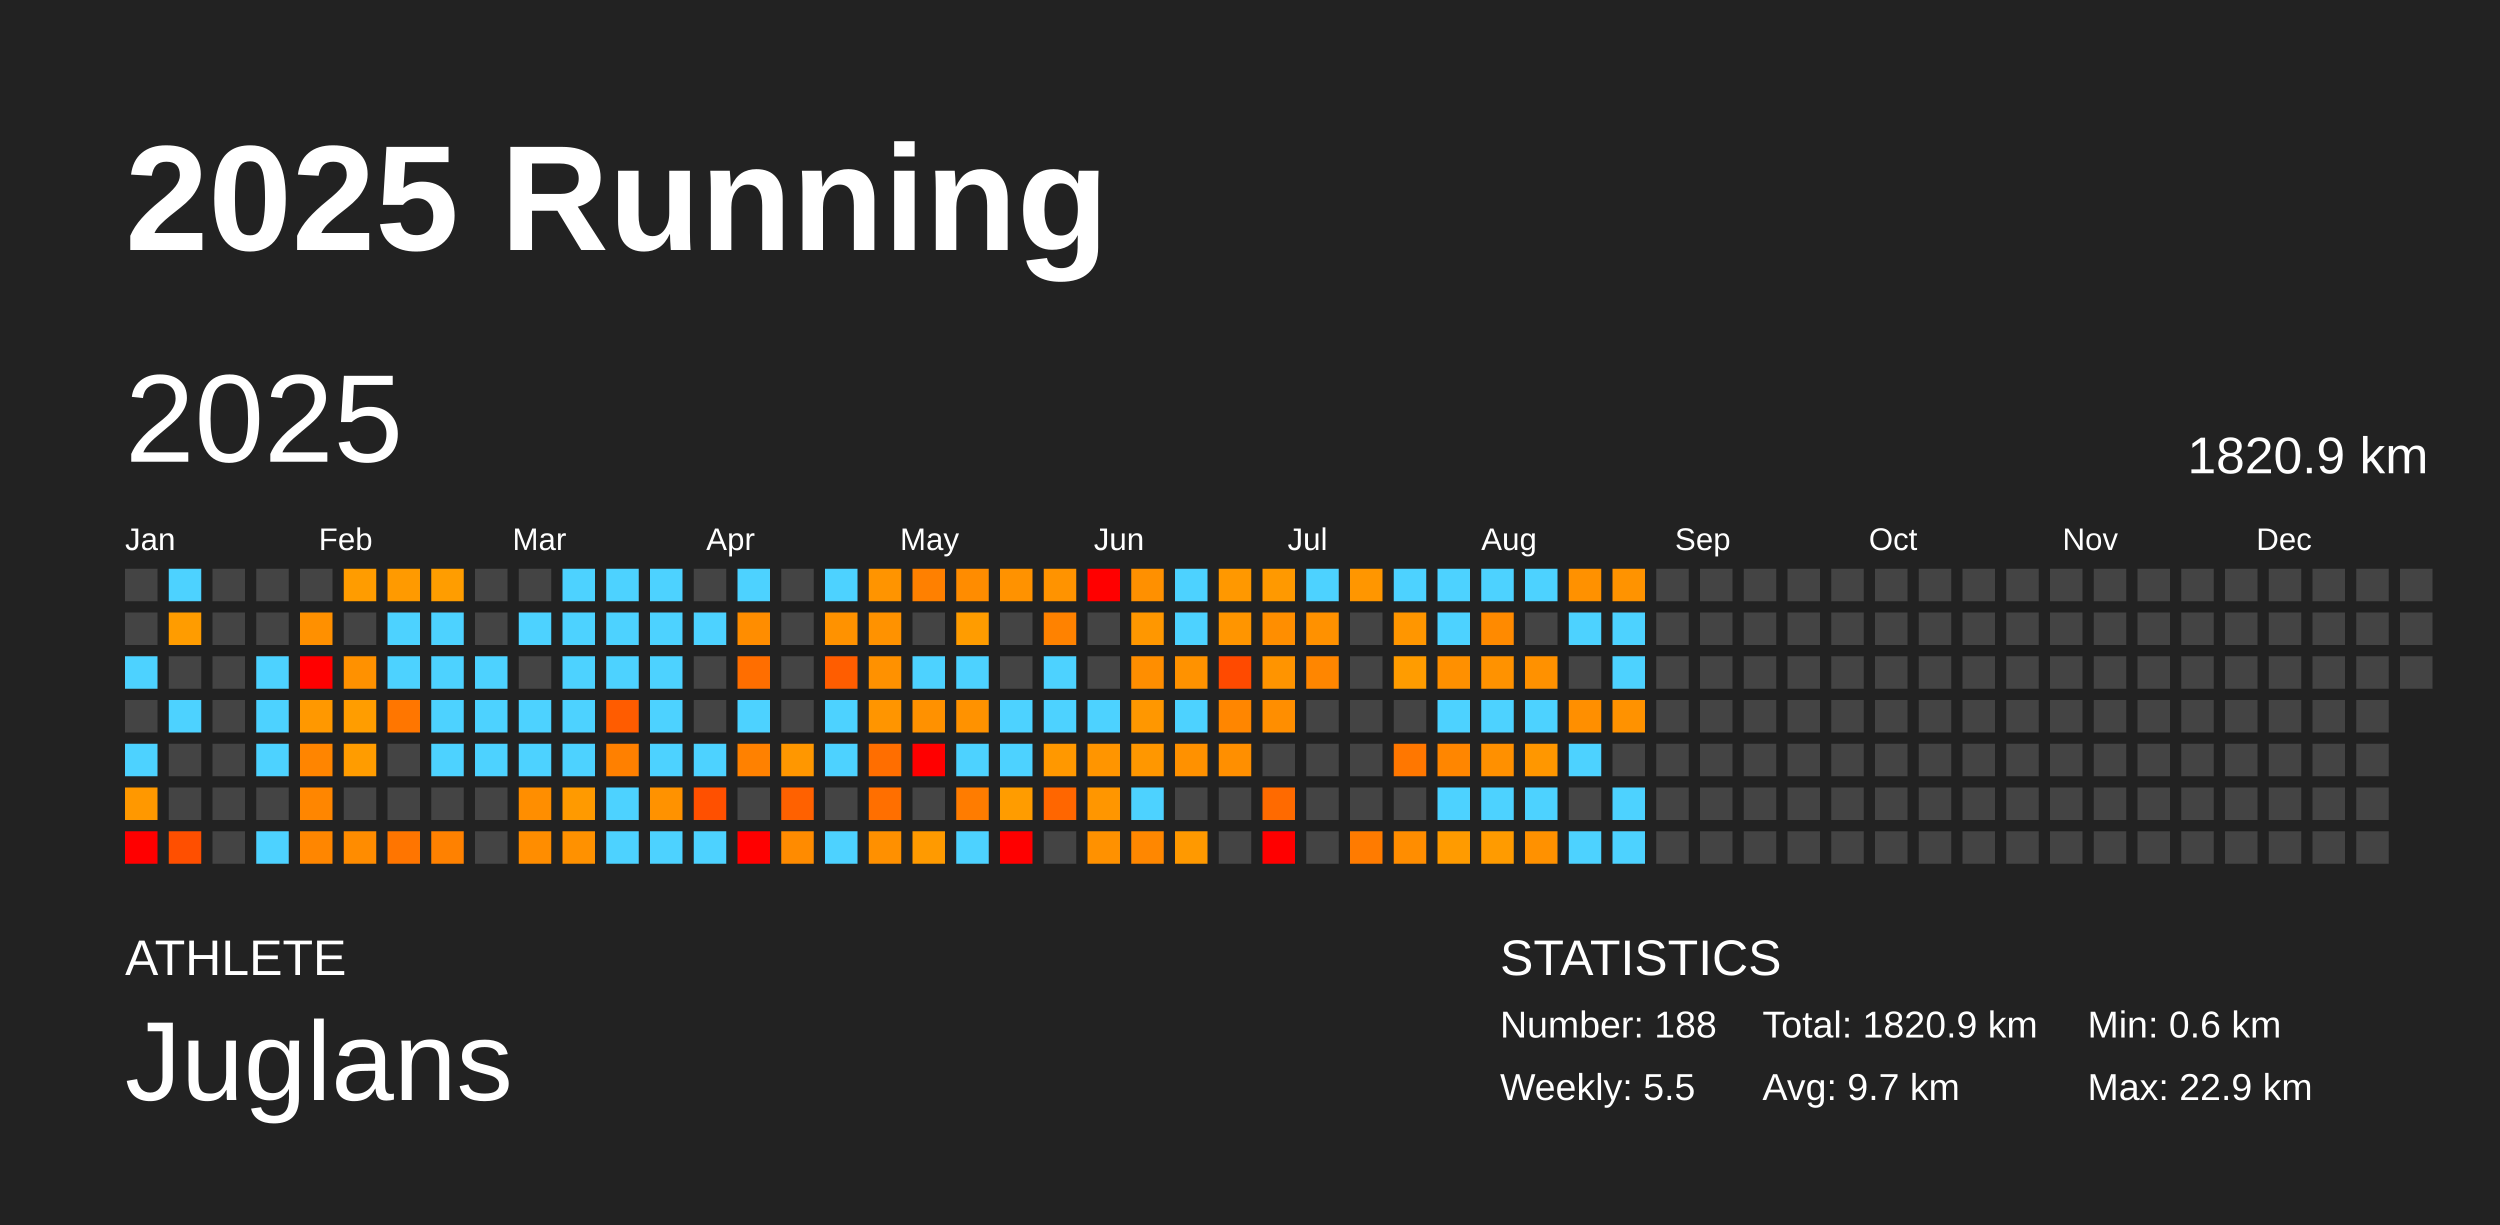
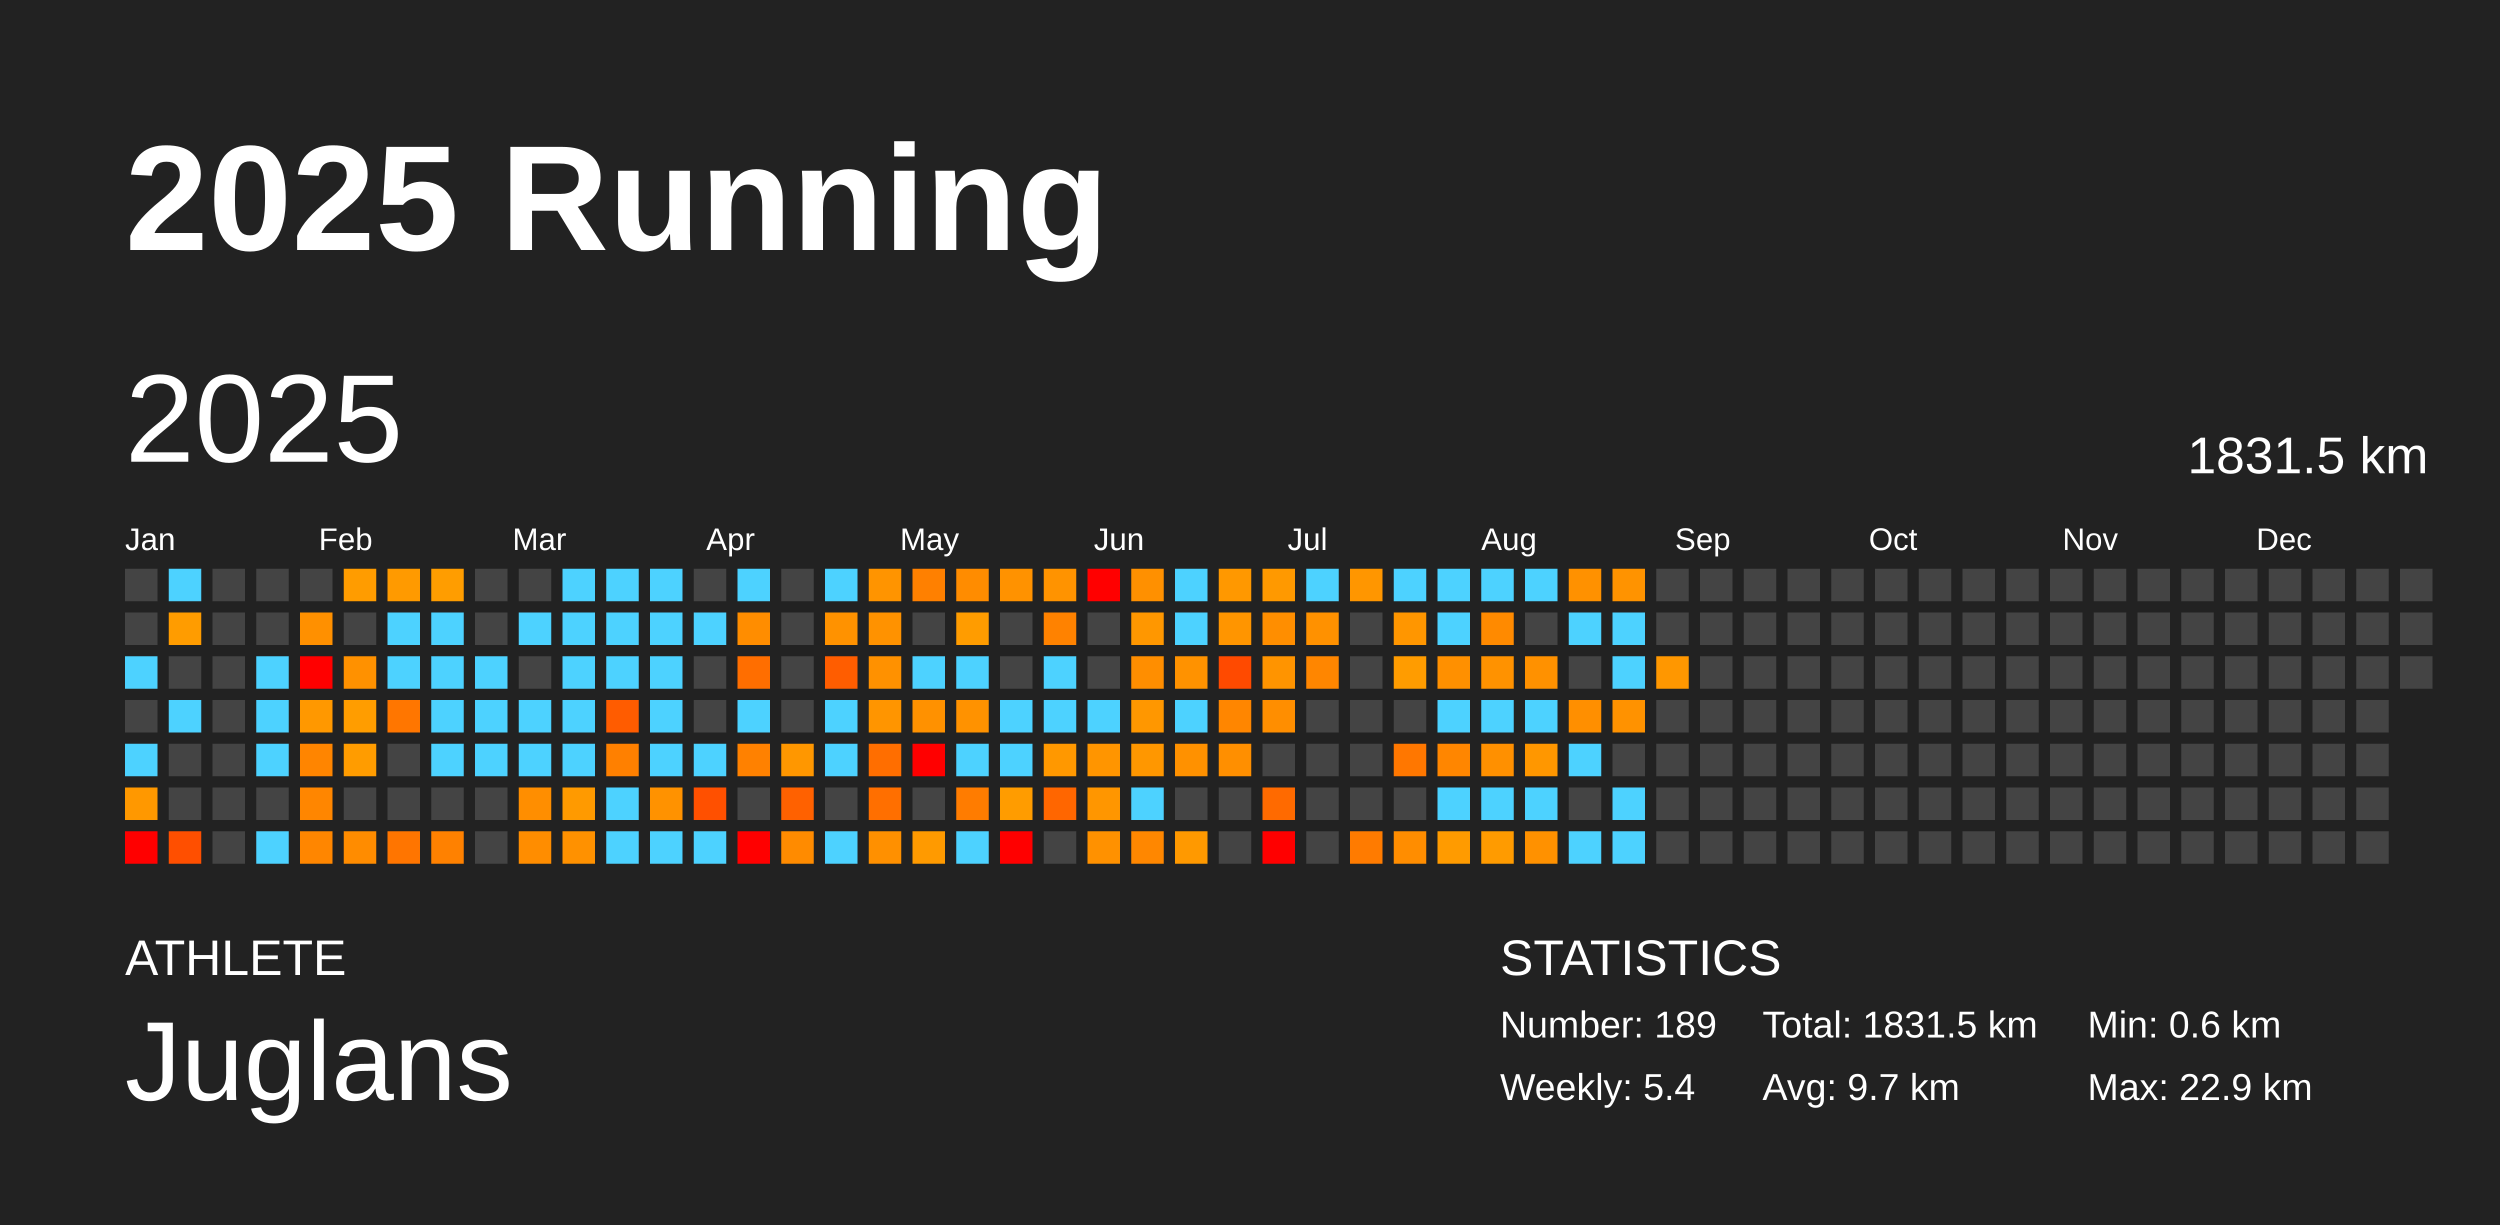
<svg xmlns="http://www.w3.org/2000/svg" baseProfile="full" height="98mm" version="1.1" viewBox="0,0,200,98" width="200mm">
  <defs />
  <rect fill="#222222" height="98" width="200" x="0" y="0" />
  <text fill="#FFFFFF" style="font-size:12px; font-family:Arial; font-weight:bold;" x="10" y="20">2025 Running</text>
  <text fill="#FFFFFF" style="font-size:4px; font-family:Arial" x="10" y="78">ATHLETE</text>
  <text fill="#FFFFFF" style="font-size:9px; font-family:Arial" x="10" y="88">Juglans</text>
  <text fill="#FFFFFF" style="font-size:4px; font-family:Arial" x="120" y="78">STATISTICS</text>
-   <text fill="#FFFFFF" style="font-size:3px; font-family:Arial" x="120" y="83">Number: 188</text>
-   <text fill="#FFFFFF" style="font-size:3px; font-family:Arial" x="120" y="88">Weekly: 5.5</text>
-   <text fill="#FFFFFF" style="font-size:3px; font-family:Arial" x="141" y="83">Total: 1820.9 km</text>
+   <text fill="#FFFFFF" style="font-size:3px; font-family:Arial" x="120" y="83">Number: 189</text>
+   <text fill="#FFFFFF" style="font-size:3px; font-family:Arial" x="120" y="88">Weekly: 5.4</text>
+   <text fill="#FFFFFF" style="font-size:3px; font-family:Arial" x="141" y="83">Total: 1831.5 km</text>
  <text fill="#FFFFFF" style="font-size:3px; font-family:Arial" x="141" y="88">Avg: 9.7 km</text>
  <text fill="#FFFFFF" style="font-size:3px; font-family:Arial" x="167" y="83">Min: 0.6 km</text>
  <text fill="#FFFFFF" style="font-size:3px; font-family:Arial" x="167" y="88">Max: 22.9 km</text>
  <text dominant-baseline="hanging" fill="#FFFFFF" style="font-size:10.0px; font-family:Arial;" x="10" y="30">2025</text>
-   <text dominant-baseline="hanging" fill="#FFFFFF" style="font-size:4.125px; font-family:Arial;" x="175" y="35">1820.9 km</text>
+   <text dominant-baseline="hanging" fill="#FFFFFF" style="font-size:4.125px; font-family:Arial;" x="175" y="35">1831.5 km</text>
  <text fill="#FFFFFF" style="font-size:2.5px; font-family:Arial" x="10.0" y="44">Jan</text>
  <text fill="#FFFFFF" style="font-size:2.5px; font-family:Arial" x="25.5" y="44">Feb</text>
  <text fill="#FFFFFF" style="font-size:2.5px; font-family:Arial" x="41.0" y="44">Mar</text>
  <text fill="#FFFFFF" style="font-size:2.5px; font-family:Arial" x="56.5" y="44">Apr</text>
  <text fill="#FFFFFF" style="font-size:2.5px; font-family:Arial" x="72.0" y="44">May</text>
  <text fill="#FFFFFF" style="font-size:2.5px; font-family:Arial" x="87.5" y="44">Jun</text>
  <text fill="#FFFFFF" style="font-size:2.5px; font-family:Arial" x="103.0" y="44">Jul</text>
  <text fill="#FFFFFF" style="font-size:2.5px; font-family:Arial" x="118.5" y="44">Aug</text>
  <text fill="#FFFFFF" style="font-size:2.5px; font-family:Arial" x="134.0" y="44">Sep</text>
  <text fill="#FFFFFF" style="font-size:2.5px; font-family:Arial" x="149.5" y="44">Oct</text>
  <text fill="#FFFFFF" style="font-size:2.5px; font-family:Arial" x="165.0" y="44">Nov</text>
  <text fill="#FFFFFF" style="font-size:2.5px; font-family:Arial" x="180.5" y="44">Dec</text>
  <rect fill="#444444" height="2.6" width="2.6" x="10.0" y="45.5" />
  <rect fill="#444444" height="2.6" width="2.6" x="10.0" y="49.0" />
  <rect fill="#4dd2ff" height="2.6" width="2.6" x="10.0" y="52.5" />
  <rect fill="#444444" height="2.6" width="2.6" x="10.0" y="56.0" />
  <rect fill="#4dd2ff" height="2.6" width="2.6" x="10.0" y="59.5" />
  <rect fill="#ff9800" height="2.6" width="2.6" x="10.0" y="63.0" />
  <rect fill="red" height="2.6" width="2.6" x="10.0" y="66.5" />
  <rect fill="#4dd2ff" height="2.6" width="2.6" x="13.5" y="45.5" />
  <rect fill="#ff9c00" height="2.6" width="2.6" x="13.5" y="49.0" />
  <rect fill="#444444" height="2.6" width="2.6" x="13.5" y="52.5" />
  <rect fill="#4dd2ff" height="2.6" width="2.6" x="13.5" y="56.0" />
  <rect fill="#444444" height="2.6" width="2.6" x="13.5" y="59.5" />
  <rect fill="#444444" height="2.6" width="2.6" x="13.5" y="63.0" />
  <rect fill="#ff4f00" height="2.6" width="2.6" x="13.5" y="66.5" />
  <rect fill="#444444" height="2.6" width="2.6" x="17.0" y="45.5" />
  <rect fill="#444444" height="2.6" width="2.6" x="17.0" y="49.0" />
  <rect fill="#444444" height="2.6" width="2.6" x="17.0" y="52.5" />
  <rect fill="#444444" height="2.6" width="2.6" x="17.0" y="56.0" />
  <rect fill="#444444" height="2.6" width="2.6" x="17.0" y="59.5" />
  <rect fill="#444444" height="2.6" width="2.6" x="17.0" y="63.0" />
  <rect fill="#444444" height="2.6" width="2.6" x="17.0" y="66.5" />
  <rect fill="#444444" height="2.6" width="2.6" x="20.5" y="45.5" />
  <rect fill="#444444" height="2.6" width="2.6" x="20.5" y="49.0" />
  <rect fill="#4dd2ff" height="2.6" width="2.6" x="20.5" y="52.5" />
  <rect fill="#4dd2ff" height="2.6" width="2.6" x="20.5" y="56.0" />
  <rect fill="#4dd2ff" height="2.6" width="2.6" x="20.5" y="59.5" />
  <rect fill="#444444" height="2.6" width="2.6" x="20.5" y="63.0" />
  <rect fill="#4dd2ff" height="2.6" width="2.6" x="20.5" y="66.5" />
  <rect fill="#444444" height="2.6" width="2.6" x="24.0" y="45.5" />
  <rect fill="#ff9000" height="2.6" width="2.6" x="24.0" y="49.0" />
  <rect fill="red" height="2.6" width="2.6" x="24.0" y="52.5" />
  <rect fill="#ff9800" height="2.6" width="2.6" x="24.0" y="56.0" />
  <rect fill="#ff8500" height="2.6" width="2.6" x="24.0" y="59.5" />
  <rect fill="#ff8600" height="2.6" width="2.6" x="24.0" y="63.0" />
  <rect fill="#ff8600" height="2.6" width="2.6" x="24.0" y="66.5" />
  <rect fill="#ff9c00" height="2.6" width="2.6" x="27.5" y="45.5" />
  <rect fill="#444444" height="2.6" width="2.6" x="27.5" y="49.0" />
  <rect fill="#ff9100" height="2.6" width="2.6" x="27.5" y="52.5" />
  <rect fill="#ff9d00" height="2.6" width="2.6" x="27.5" y="56.0" />
  <rect fill="#ff9c00" height="2.6" width="2.6" x="27.5" y="59.5" />
  <rect fill="#444444" height="2.6" width="2.6" x="27.5" y="63.0" />
  <rect fill="#ff8c00" height="2.6" width="2.6" x="27.5" y="66.5" />
  <rect fill="#ff9a00" height="2.6" width="2.6" x="31.0" y="45.5" />
  <rect fill="#4dd2ff" height="2.6" width="2.6" x="31.0" y="49.0" />
  <rect fill="#4dd2ff" height="2.6" width="2.6" x="31.0" y="52.5" />
  <rect fill="#ff7600" height="2.6" width="2.6" x="31.0" y="56.0" />
  <rect fill="#444444" height="2.6" width="2.6" x="31.0" y="59.5" />
  <rect fill="#444444" height="2.6" width="2.6" x="31.0" y="63.0" />
  <rect fill="#ff7500" height="2.6" width="2.6" x="31.0" y="66.5" />
  <rect fill="#ff9d00" height="2.6" width="2.6" x="34.5" y="45.5" />
  <rect fill="#4dd2ff" height="2.6" width="2.6" x="34.5" y="49.0" />
  <rect fill="#4dd2ff" height="2.6" width="2.6" x="34.5" y="52.5" />
  <rect fill="#4dd2ff" height="2.6" width="2.6" x="34.5" y="56.0" />
  <rect fill="#4dd2ff" height="2.6" width="2.6" x="34.5" y="59.5" />
  <rect fill="#444444" height="2.6" width="2.6" x="34.5" y="63.0" />
  <rect fill="#ff8100" height="2.6" width="2.6" x="34.5" y="66.5" />
  <rect fill="#444444" height="2.6" width="2.6" x="38.0" y="45.5" />
  <rect fill="#444444" height="2.6" width="2.6" x="38.0" y="49.0" />
  <rect fill="#4dd2ff" height="2.6" width="2.6" x="38.0" y="52.5" />
  <rect fill="#4dd2ff" height="2.6" width="2.6" x="38.0" y="56.0" />
  <rect fill="#4dd2ff" height="2.6" width="2.6" x="38.0" y="59.5" />
  <rect fill="#444444" height="2.6" width="2.6" x="38.0" y="63.0" />
  <rect fill="#444444" height="2.6" width="2.6" x="38.0" y="66.5" />
  <rect fill="#444444" height="2.6" width="2.6" x="41.5" y="45.5" />
  <rect fill="#4dd2ff" height="2.6" width="2.6" x="41.5" y="49.0" />
  <rect fill="#444444" height="2.6" width="2.6" x="41.5" y="52.5" />
  <rect fill="#4dd2ff" height="2.6" width="2.6" x="41.5" y="56.0" />
  <rect fill="#4dd2ff" height="2.6" width="2.6" x="41.5" y="59.5" />
  <rect fill="#ff8e00" height="2.6" width="2.6" x="41.5" y="63.0" />
  <rect fill="#ff8d00" height="2.6" width="2.6" x="41.5" y="66.5" />
  <rect fill="#4dd2ff" height="2.6" width="2.6" x="45.0" y="45.5" />
  <rect fill="#4dd2ff" height="2.6" width="2.6" x="45.0" y="49.0" />
  <rect fill="#4dd2ff" height="2.6" width="2.6" x="45.0" y="52.5" />
  <rect fill="#4dd2ff" height="2.6" width="2.6" x="45.0" y="56.0" />
  <rect fill="#4dd2ff" height="2.6" width="2.6" x="45.0" y="59.5" />
  <rect fill="#ff9a00" height="2.6" width="2.6" x="45.0" y="63.0" />
  <rect fill="#ff9100" height="2.6" width="2.6" x="45.0" y="66.5" />
  <rect fill="#4dd2ff" height="2.6" width="2.6" x="48.5" y="45.5" />
  <rect fill="#4dd2ff" height="2.6" width="2.6" x="48.5" y="49.0" />
  <rect fill="#4dd2ff" height="2.6" width="2.6" x="48.5" y="52.5" />
  <rect fill="#ff5c00" height="2.6" width="2.6" x="48.5" y="56.0" />
  <rect fill="#ff8000" height="2.6" width="2.6" x="48.5" y="59.5" />
  <rect fill="#4dd2ff" height="2.6" width="2.6" x="48.5" y="63.0" />
  <rect fill="#4dd2ff" height="2.6" width="2.6" x="48.5" y="66.5" />
  <rect fill="#4dd2ff" height="2.6" width="2.6" x="52.0" y="45.5" />
  <rect fill="#4dd2ff" height="2.6" width="2.6" x="52.0" y="49.0" />
  <rect fill="#4dd2ff" height="2.6" width="2.6" x="52.0" y="52.5" />
  <rect fill="#4dd2ff" height="2.6" width="2.6" x="52.0" y="56.0" />
  <rect fill="#4dd2ff" height="2.6" width="2.6" x="52.0" y="59.5" />
  <rect fill="#ff9200" height="2.6" width="2.6" x="52.0" y="63.0" />
  <rect fill="#4dd2ff" height="2.6" width="2.6" x="52.0" y="66.5" />
  <rect fill="#444444" height="2.6" width="2.6" x="55.5" y="45.5" />
  <rect fill="#4dd2ff" height="2.6" width="2.6" x="55.5" y="49.0" />
  <rect fill="#444444" height="2.6" width="2.6" x="55.5" y="52.5" />
  <rect fill="#444444" height="2.6" width="2.6" x="55.5" y="56.0" />
  <rect fill="#4dd2ff" height="2.6" width="2.6" x="55.5" y="59.5" />
  <rect fill="#ff5000" height="2.6" width="2.6" x="55.5" y="63.0" />
  <rect fill="#4dd2ff" height="2.6" width="2.6" x="55.5" y="66.5" />
  <rect fill="#4dd2ff" height="2.6" width="2.6" x="59.0" y="45.5" />
  <rect fill="#ff8d00" height="2.6" width="2.6" x="59.0" y="49.0" />
  <rect fill="#ff6e00" height="2.6" width="2.6" x="59.0" y="52.5" />
  <rect fill="#4dd2ff" height="2.6" width="2.6" x="59.0" y="56.0" />
  <rect fill="#ff8100" height="2.6" width="2.6" x="59.0" y="59.5" />
  <rect fill="#444444" height="2.6" width="2.6" x="59.0" y="63.0" />
  <rect fill="red" height="2.6" width="2.6" x="59.0" y="66.5" />
  <rect fill="#444444" height="2.6" width="2.6" x="62.5" y="45.5" />
  <rect fill="#444444" height="2.6" width="2.6" x="62.5" y="49.0" />
  <rect fill="#444444" height="2.6" width="2.6" x="62.5" y="52.5" />
  <rect fill="#444444" height="2.6" width="2.6" x="62.5" y="56.0" />
  <rect fill="#ff9700" height="2.6" width="2.6" x="62.5" y="59.5" />
  <rect fill="#ff6100" height="2.6" width="2.6" x="62.5" y="63.0" />
  <rect fill="#ff8b00" height="2.6" width="2.6" x="62.5" y="66.5" />
  <rect fill="#4dd2ff" height="2.6" width="2.6" x="66.0" y="45.5" />
  <rect fill="#ff9200" height="2.6" width="2.6" x="66.0" y="49.0" />
  <rect fill="#ff5d00" height="2.6" width="2.6" x="66.0" y="52.5" />
  <rect fill="#4dd2ff" height="2.6" width="2.6" x="66.0" y="56.0" />
  <rect fill="#4dd2ff" height="2.6" width="2.6" x="66.0" y="59.5" />
  <rect fill="#444444" height="2.6" width="2.6" x="66.0" y="63.0" />
  <rect fill="#4dd2ff" height="2.6" width="2.6" x="66.0" y="66.5" />
  <rect fill="#ff9400" height="2.6" width="2.6" x="69.5" y="45.5" />
  <rect fill="#ff9200" height="2.6" width="2.6" x="69.5" y="49.0" />
  <rect fill="#ff9100" height="2.6" width="2.6" x="69.5" y="52.5" />
  <rect fill="#ff9500" height="2.6" width="2.6" x="69.5" y="56.0" />
  <rect fill="#ff6e00" height="2.6" width="2.6" x="69.5" y="59.5" />
  <rect fill="#ff6f00" height="2.6" width="2.6" x="69.5" y="63.0" />
  <rect fill="#ff9000" height="2.6" width="2.6" x="69.5" y="66.5" />
  <rect fill="#ff8000" height="2.6" width="2.6" x="73.0" y="45.5" />
  <rect fill="#444444" height="2.6" width="2.6" x="73.0" y="49.0" />
  <rect fill="#4dd2ff" height="2.6" width="2.6" x="73.0" y="52.5" />
  <rect fill="#ff9100" height="2.6" width="2.6" x="73.0" y="56.0" />
  <rect fill="red" height="2.6" width="2.6" x="73.0" y="59.5" />
  <rect fill="#444444" height="2.6" width="2.6" x="73.0" y="63.0" />
  <rect fill="#ff9a00" height="2.6" width="2.6" x="73.0" y="66.5" />
  <rect fill="#ff8c00" height="2.6" width="2.6" x="76.5" y="45.5" />
  <rect fill="#ff9c00" height="2.6" width="2.6" x="76.5" y="49.0" />
  <rect fill="#4dd2ff" height="2.6" width="2.6" x="76.5" y="52.5" />
  <rect fill="#ff9200" height="2.6" width="2.6" x="76.5" y="56.0" />
  <rect fill="#4dd2ff" height="2.6" width="2.6" x="76.5" y="59.5" />
  <rect fill="#ff7c00" height="2.6" width="2.6" x="76.5" y="63.0" />
  <rect fill="#4dd2ff" height="2.6" width="2.6" x="76.5" y="66.5" />
  <rect fill="#ff9200" height="2.6" width="2.6" x="80.0" y="45.5" />
  <rect fill="#444444" height="2.6" width="2.6" x="80.0" y="49.0" />
  <rect fill="#444444" height="2.6" width="2.6" x="80.0" y="52.5" />
  <rect fill="#4dd2ff" height="2.6" width="2.6" x="80.0" y="56.0" />
  <rect fill="#4dd2ff" height="2.6" width="2.6" x="80.0" y="59.5" />
  <rect fill="#ff9c00" height="2.6" width="2.6" x="80.0" y="63.0" />
  <rect fill="red" height="2.6" width="2.6" x="80.0" y="66.5" />
  <rect fill="#ff9300" height="2.6" width="2.6" x="83.5" y="45.5" />
  <rect fill="#ff8200" height="2.6" width="2.6" x="83.5" y="49.0" />
  <rect fill="#4dd2ff" height="2.6" width="2.6" x="83.5" y="52.5" />
  <rect fill="#4dd2ff" height="2.6" width="2.6" x="83.5" y="56.0" />
  <rect fill="#ff9800" height="2.6" width="2.6" x="83.5" y="59.5" />
  <rect fill="#ff6600" height="2.6" width="2.6" x="83.5" y="63.0" />
  <rect fill="#444444" height="2.6" width="2.6" x="83.5" y="66.5" />
  <rect fill="red" height="2.6" width="2.6" x="87.0" y="45.5" />
  <rect fill="#444444" height="2.6" width="2.6" x="87.0" y="49.0" />
  <rect fill="#444444" height="2.6" width="2.6" x="87.0" y="52.5" />
  <rect fill="#4dd2ff" height="2.6" width="2.6" x="87.0" y="56.0" />
  <rect fill="#ff9500" height="2.6" width="2.6" x="87.0" y="59.5" />
  <rect fill="#ff9600" height="2.6" width="2.6" x="87.0" y="63.0" />
  <rect fill="#ff9100" height="2.6" width="2.6" x="87.0" y="66.5" />
  <rect fill="#ff9000" height="2.6" width="2.6" x="90.5" y="45.5" />
  <rect fill="#ff9700" height="2.6" width="2.6" x="90.5" y="49.0" />
  <rect fill="#ff8e00" height="2.6" width="2.6" x="90.5" y="52.5" />
  <rect fill="#ff9700" height="2.6" width="2.6" x="90.5" y="56.0" />
  <rect fill="#ff9700" height="2.6" width="2.6" x="90.5" y="59.5" />
  <rect fill="#4dd2ff" height="2.6" width="2.6" x="90.5" y="63.0" />
  <rect fill="#ff8700" height="2.6" width="2.6" x="90.5" y="66.5" />
  <rect fill="#4dd2ff" height="2.6" width="2.6" x="94.0" y="45.5" />
  <rect fill="#4dd2ff" height="2.6" width="2.6" x="94.0" y="49.0" />
  <rect fill="#ff9200" height="2.6" width="2.6" x="94.0" y="52.5" />
  <rect fill="#4dd2ff" height="2.6" width="2.6" x="94.0" y="56.0" />
  <rect fill="#ff9100" height="2.6" width="2.6" x="94.0" y="59.5" />
  <rect fill="#444444" height="2.6" width="2.6" x="94.0" y="63.0" />
  <rect fill="#ff9900" height="2.6" width="2.6" x="94.0" y="66.5" />
  <rect fill="#ff9800" height="2.6" width="2.6" x="97.5" y="45.5" />
  <rect fill="#ff9500" height="2.6" width="2.6" x="97.5" y="49.0" />
  <rect fill="#ff4a00" height="2.6" width="2.6" x="97.5" y="52.5" />
  <rect fill="#ff8600" height="2.6" width="2.6" x="97.5" y="56.0" />
  <rect fill="#ff8f00" height="2.6" width="2.6" x="97.5" y="59.5" />
  <rect fill="#444444" height="2.6" width="2.6" x="97.5" y="63.0" />
  <rect fill="#444444" height="2.6" width="2.6" x="97.5" y="66.5" />
  <rect fill="#ff9900" height="2.6" width="2.6" x="101.0" y="45.5" />
  <rect fill="#ff8e00" height="2.6" width="2.6" x="101.0" y="49.0" />
  <rect fill="#ff9400" height="2.6" width="2.6" x="101.0" y="52.5" />
  <rect fill="#ff8e00" height="2.6" width="2.6" x="101.0" y="56.0" />
  <rect fill="#444444" height="2.6" width="2.6" x="101.0" y="59.5" />
  <rect fill="#ff6a00" height="2.6" width="2.6" x="101.0" y="63.0" />
  <rect fill="red" height="2.6" width="2.6" x="101.0" y="66.5" />
  <rect fill="#4dd2ff" height="2.6" width="2.6" x="104.5" y="45.5" />
  <rect fill="#ff9100" height="2.6" width="2.6" x="104.5" y="49.0" />
  <rect fill="#ff8600" height="2.6" width="2.6" x="104.5" y="52.5" />
  <rect fill="#444444" height="2.6" width="2.6" x="104.5" y="56.0" />
  <rect fill="#444444" height="2.6" width="2.6" x="104.5" y="59.5" />
  <rect fill="#444444" height="2.6" width="2.6" x="104.5" y="63.0" />
  <rect fill="#444444" height="2.6" width="2.6" x="104.5" y="66.5" />
  <rect fill="#ff9600" height="2.6" width="2.6" x="108.0" y="45.5" />
  <rect fill="#444444" height="2.6" width="2.6" x="108.0" y="49.0" />
  <rect fill="#444444" height="2.6" width="2.6" x="108.0" y="52.5" />
  <rect fill="#444444" height="2.6" width="2.6" x="108.0" y="56.0" />
  <rect fill="#444444" height="2.6" width="2.6" x="108.0" y="59.5" />
  <rect fill="#444444" height="2.6" width="2.6" x="108.0" y="63.0" />
  <rect fill="#ff7b00" height="2.6" width="2.6" x="108.0" y="66.5" />
  <rect fill="#4dd2ff" height="2.6" width="2.6" x="111.5" y="45.5" />
  <rect fill="#ff9600" height="2.6" width="2.6" x="111.5" y="49.0" />
  <rect fill="#ff9c00" height="2.6" width="2.6" x="111.5" y="52.5" />
  <rect fill="#444444" height="2.6" width="2.6" x="111.5" y="56.0" />
  <rect fill="#ff7700" height="2.6" width="2.6" x="111.5" y="59.5" />
  <rect fill="#444444" height="2.6" width="2.6" x="111.5" y="63.0" />
  <rect fill="#ff8d00" height="2.6" width="2.6" x="111.5" y="66.5" />
  <rect fill="#4dd2ff" height="2.6" width="2.6" x="115.0" y="45.5" />
  <rect fill="#4dd2ff" height="2.6" width="2.6" x="115.0" y="49.0" />
  <rect fill="#ff9000" height="2.6" width="2.6" x="115.0" y="52.5" />
  <rect fill="#4dd2ff" height="2.6" width="2.6" x="115.0" y="56.0" />
  <rect fill="#ff8600" height="2.6" width="2.6" x="115.0" y="59.5" />
  <rect fill="#4dd2ff" height="2.6" width="2.6" x="115.0" y="63.0" />
  <rect fill="#ff9b00" height="2.6" width="2.6" x="115.0" y="66.5" />
  <rect fill="#4dd2ff" height="2.6" width="2.6" x="118.5" y="45.5" />
  <rect fill="#ff8a00" height="2.6" width="2.6" x="118.5" y="49.0" />
  <rect fill="#ff9200" height="2.6" width="2.6" x="118.5" y="52.5" />
  <rect fill="#4dd2ff" height="2.6" width="2.6" x="118.5" y="56.0" />
  <rect fill="#ff9000" height="2.6" width="2.6" x="118.5" y="59.5" />
  <rect fill="#4dd2ff" height="2.6" width="2.6" x="118.5" y="63.0" />
  <rect fill="#ff9b00" height="2.6" width="2.6" x="118.5" y="66.5" />
  <rect fill="#4dd2ff" height="2.6" width="2.6" x="122.0" y="45.5" />
  <rect fill="#444444" height="2.6" width="2.6" x="122.0" y="49.0" />
  <rect fill="#ff9100" height="2.6" width="2.6" x="122.0" y="52.5" />
  <rect fill="#4dd2ff" height="2.6" width="2.6" x="122.0" y="56.0" />
  <rect fill="#ff9700" height="2.6" width="2.6" x="122.0" y="59.5" />
  <rect fill="#4dd2ff" height="2.6" width="2.6" x="122.0" y="63.0" />
  <rect fill="#ff9100" height="2.6" width="2.6" x="122.0" y="66.5" />
  <rect fill="#ff9100" height="2.6" width="2.6" x="125.5" y="45.5" />
  <rect fill="#4dd2ff" height="2.6" width="2.6" x="125.5" y="49.0" />
  <rect fill="#444444" height="2.6" width="2.6" x="125.5" y="52.5" />
  <rect fill="#ff8f00" height="2.6" width="2.6" x="125.5" y="56.0" />
  <rect fill="#4dd2ff" height="2.6" width="2.6" x="125.5" y="59.5" />
  <rect fill="#444444" height="2.6" width="2.6" x="125.5" y="63.0" />
  <rect fill="#4dd2ff" height="2.6" width="2.6" x="125.5" y="66.5" />
  <rect fill="#ff9300" height="2.6" width="2.6" x="129.0" y="45.5" />
  <rect fill="#4dd2ff" height="2.6" width="2.6" x="129.0" y="49.0" />
  <rect fill="#4dd2ff" height="2.6" width="2.6" x="129.0" y="52.5" />
  <rect fill="#ff9200" height="2.6" width="2.6" x="129.0" y="56.0" />
  <rect fill="#444444" height="2.6" width="2.6" x="129.0" y="59.5" />
  <rect fill="#4dd2ff" height="2.6" width="2.6" x="129.0" y="63.0" />
  <rect fill="#4dd2ff" height="2.6" width="2.6" x="129.0" y="66.5" />
  <rect fill="#444444" height="2.6" width="2.6" x="132.5" y="45.5" />
  <rect fill="#444444" height="2.6" width="2.6" x="132.5" y="49.0" />
-   <rect fill="#444444" height="2.6" width="2.6" x="132.5" y="52.5" />
+   <rect fill="#ff9700" height="2.6" width="2.6" x="132.5" y="52.5" />
  <rect fill="#444444" height="2.6" width="2.6" x="132.5" y="56.0" />
  <rect fill="#444444" height="2.6" width="2.6" x="132.5" y="59.5" />
  <rect fill="#444444" height="2.6" width="2.6" x="132.5" y="63.0" />
  <rect fill="#444444" height="2.6" width="2.6" x="132.5" y="66.5" />
  <rect fill="#444444" height="2.6" width="2.6" x="136.0" y="45.5" />
  <rect fill="#444444" height="2.6" width="2.6" x="136.0" y="49.0" />
  <rect fill="#444444" height="2.6" width="2.6" x="136.0" y="52.5" />
  <rect fill="#444444" height="2.6" width="2.6" x="136.0" y="56.0" />
  <rect fill="#444444" height="2.6" width="2.6" x="136.0" y="59.5" />
  <rect fill="#444444" height="2.6" width="2.6" x="136.0" y="63.0" />
  <rect fill="#444444" height="2.6" width="2.6" x="136.0" y="66.5" />
  <rect fill="#444444" height="2.6" width="2.6" x="139.5" y="45.5" />
  <rect fill="#444444" height="2.6" width="2.6" x="139.5" y="49.0" />
  <rect fill="#444444" height="2.6" width="2.6" x="139.5" y="52.5" />
  <rect fill="#444444" height="2.6" width="2.6" x="139.5" y="56.0" />
  <rect fill="#444444" height="2.6" width="2.6" x="139.5" y="59.5" />
  <rect fill="#444444" height="2.6" width="2.6" x="139.5" y="63.0" />
  <rect fill="#444444" height="2.6" width="2.6" x="139.5" y="66.5" />
  <rect fill="#444444" height="2.6" width="2.6" x="143.0" y="45.5" />
  <rect fill="#444444" height="2.6" width="2.6" x="143.0" y="49.0" />
  <rect fill="#444444" height="2.6" width="2.6" x="143.0" y="52.5" />
  <rect fill="#444444" height="2.6" width="2.6" x="143.0" y="56.0" />
  <rect fill="#444444" height="2.6" width="2.6" x="143.0" y="59.5" />
  <rect fill="#444444" height="2.6" width="2.6" x="143.0" y="63.0" />
  <rect fill="#444444" height="2.6" width="2.6" x="143.0" y="66.5" />
  <rect fill="#444444" height="2.6" width="2.6" x="146.5" y="45.5" />
  <rect fill="#444444" height="2.6" width="2.6" x="146.5" y="49.0" />
  <rect fill="#444444" height="2.6" width="2.6" x="146.5" y="52.5" />
  <rect fill="#444444" height="2.6" width="2.6" x="146.5" y="56.0" />
  <rect fill="#444444" height="2.6" width="2.6" x="146.5" y="59.5" />
  <rect fill="#444444" height="2.6" width="2.6" x="146.5" y="63.0" />
  <rect fill="#444444" height="2.6" width="2.6" x="146.5" y="66.5" />
  <rect fill="#444444" height="2.6" width="2.6" x="150.0" y="45.5" />
  <rect fill="#444444" height="2.6" width="2.6" x="150.0" y="49.0" />
  <rect fill="#444444" height="2.6" width="2.6" x="150.0" y="52.5" />
  <rect fill="#444444" height="2.6" width="2.6" x="150.0" y="56.0" />
  <rect fill="#444444" height="2.6" width="2.6" x="150.0" y="59.5" />
  <rect fill="#444444" height="2.6" width="2.6" x="150.0" y="63.0" />
  <rect fill="#444444" height="2.6" width="2.6" x="150.0" y="66.5" />
  <rect fill="#444444" height="2.6" width="2.6" x="153.5" y="45.5" />
  <rect fill="#444444" height="2.6" width="2.6" x="153.5" y="49.0" />
  <rect fill="#444444" height="2.6" width="2.6" x="153.5" y="52.5" />
  <rect fill="#444444" height="2.6" width="2.6" x="153.5" y="56.0" />
  <rect fill="#444444" height="2.6" width="2.6" x="153.5" y="59.5" />
  <rect fill="#444444" height="2.6" width="2.6" x="153.5" y="63.0" />
  <rect fill="#444444" height="2.6" width="2.6" x="153.5" y="66.5" />
  <rect fill="#444444" height="2.6" width="2.6" x="157.0" y="45.5" />
  <rect fill="#444444" height="2.6" width="2.6" x="157.0" y="49.0" />
  <rect fill="#444444" height="2.6" width="2.6" x="157.0" y="52.5" />
  <rect fill="#444444" height="2.6" width="2.6" x="157.0" y="56.0" />
  <rect fill="#444444" height="2.6" width="2.6" x="157.0" y="59.5" />
  <rect fill="#444444" height="2.6" width="2.6" x="157.0" y="63.0" />
  <rect fill="#444444" height="2.6" width="2.6" x="157.0" y="66.5" />
  <rect fill="#444444" height="2.6" width="2.6" x="160.5" y="45.5" />
  <rect fill="#444444" height="2.6" width="2.6" x="160.5" y="49.0" />
  <rect fill="#444444" height="2.6" width="2.6" x="160.5" y="52.5" />
  <rect fill="#444444" height="2.6" width="2.6" x="160.5" y="56.0" />
  <rect fill="#444444" height="2.6" width="2.6" x="160.5" y="59.5" />
  <rect fill="#444444" height="2.6" width="2.6" x="160.5" y="63.0" />
  <rect fill="#444444" height="2.6" width="2.6" x="160.5" y="66.5" />
  <rect fill="#444444" height="2.6" width="2.6" x="164.0" y="45.5" />
  <rect fill="#444444" height="2.6" width="2.6" x="164.0" y="49.0" />
  <rect fill="#444444" height="2.6" width="2.6" x="164.0" y="52.5" />
  <rect fill="#444444" height="2.6" width="2.6" x="164.0" y="56.0" />
  <rect fill="#444444" height="2.6" width="2.6" x="164.0" y="59.5" />
  <rect fill="#444444" height="2.6" width="2.6" x="164.0" y="63.0" />
  <rect fill="#444444" height="2.6" width="2.6" x="164.0" y="66.5" />
  <rect fill="#444444" height="2.6" width="2.6" x="167.5" y="45.5" />
  <rect fill="#444444" height="2.6" width="2.6" x="167.5" y="49.0" />
  <rect fill="#444444" height="2.6" width="2.6" x="167.5" y="52.5" />
  <rect fill="#444444" height="2.6" width="2.6" x="167.5" y="56.0" />
  <rect fill="#444444" height="2.6" width="2.6" x="167.5" y="59.5" />
  <rect fill="#444444" height="2.6" width="2.6" x="167.5" y="63.0" />
  <rect fill="#444444" height="2.6" width="2.6" x="167.5" y="66.5" />
  <rect fill="#444444" height="2.6" width="2.6" x="171.0" y="45.5" />
  <rect fill="#444444" height="2.6" width="2.6" x="171.0" y="49.0" />
  <rect fill="#444444" height="2.6" width="2.6" x="171.0" y="52.5" />
  <rect fill="#444444" height="2.6" width="2.6" x="171.0" y="56.0" />
  <rect fill="#444444" height="2.6" width="2.6" x="171.0" y="59.5" />
  <rect fill="#444444" height="2.6" width="2.6" x="171.0" y="63.0" />
  <rect fill="#444444" height="2.6" width="2.6" x="171.0" y="66.5" />
  <rect fill="#444444" height="2.6" width="2.6" x="174.5" y="45.5" />
  <rect fill="#444444" height="2.6" width="2.6" x="174.5" y="49.0" />
  <rect fill="#444444" height="2.6" width="2.6" x="174.5" y="52.5" />
  <rect fill="#444444" height="2.6" width="2.6" x="174.5" y="56.0" />
  <rect fill="#444444" height="2.6" width="2.6" x="174.5" y="59.5" />
  <rect fill="#444444" height="2.6" width="2.6" x="174.5" y="63.0" />
  <rect fill="#444444" height="2.6" width="2.6" x="174.5" y="66.5" />
  <rect fill="#444444" height="2.6" width="2.6" x="178.0" y="45.5" />
  <rect fill="#444444" height="2.6" width="2.6" x="178.0" y="49.0" />
  <rect fill="#444444" height="2.6" width="2.6" x="178.0" y="52.5" />
  <rect fill="#444444" height="2.6" width="2.6" x="178.0" y="56.0" />
  <rect fill="#444444" height="2.6" width="2.6" x="178.0" y="59.5" />
  <rect fill="#444444" height="2.6" width="2.6" x="178.0" y="63.0" />
  <rect fill="#444444" height="2.6" width="2.6" x="178.0" y="66.5" />
  <rect fill="#444444" height="2.6" width="2.6" x="181.5" y="45.5" />
  <rect fill="#444444" height="2.6" width="2.6" x="181.5" y="49.0" />
  <rect fill="#444444" height="2.6" width="2.6" x="181.5" y="52.5" />
  <rect fill="#444444" height="2.6" width="2.6" x="181.5" y="56.0" />
  <rect fill="#444444" height="2.6" width="2.6" x="181.5" y="59.5" />
  <rect fill="#444444" height="2.6" width="2.6" x="181.5" y="63.0" />
  <rect fill="#444444" height="2.6" width="2.6" x="181.5" y="66.5" />
  <rect fill="#444444" height="2.6" width="2.6" x="185.0" y="45.5" />
  <rect fill="#444444" height="2.6" width="2.6" x="185.0" y="49.0" />
  <rect fill="#444444" height="2.6" width="2.6" x="185.0" y="52.5" />
  <rect fill="#444444" height="2.6" width="2.6" x="185.0" y="56.0" />
  <rect fill="#444444" height="2.6" width="2.6" x="185.0" y="59.5" />
  <rect fill="#444444" height="2.6" width="2.6" x="185.0" y="63.0" />
  <rect fill="#444444" height="2.6" width="2.6" x="185.0" y="66.5" />
  <rect fill="#444444" height="2.6" width="2.6" x="188.5" y="45.5" />
  <rect fill="#444444" height="2.6" width="2.6" x="188.5" y="49.0" />
  <rect fill="#444444" height="2.6" width="2.6" x="188.5" y="52.5" />
  <rect fill="#444444" height="2.6" width="2.6" x="188.5" y="56.0" />
  <rect fill="#444444" height="2.6" width="2.6" x="188.5" y="59.5" />
  <rect fill="#444444" height="2.6" width="2.6" x="188.5" y="63.0" />
  <rect fill="#444444" height="2.6" width="2.6" x="188.5" y="66.5" />
  <rect fill="#444444" height="2.6" width="2.6" x="192.0" y="45.5" />
  <rect fill="#444444" height="2.6" width="2.6" x="192.0" y="49.0" />
  <rect fill="#444444" height="2.6" width="2.6" x="192.0" y="52.5" />
</svg>
